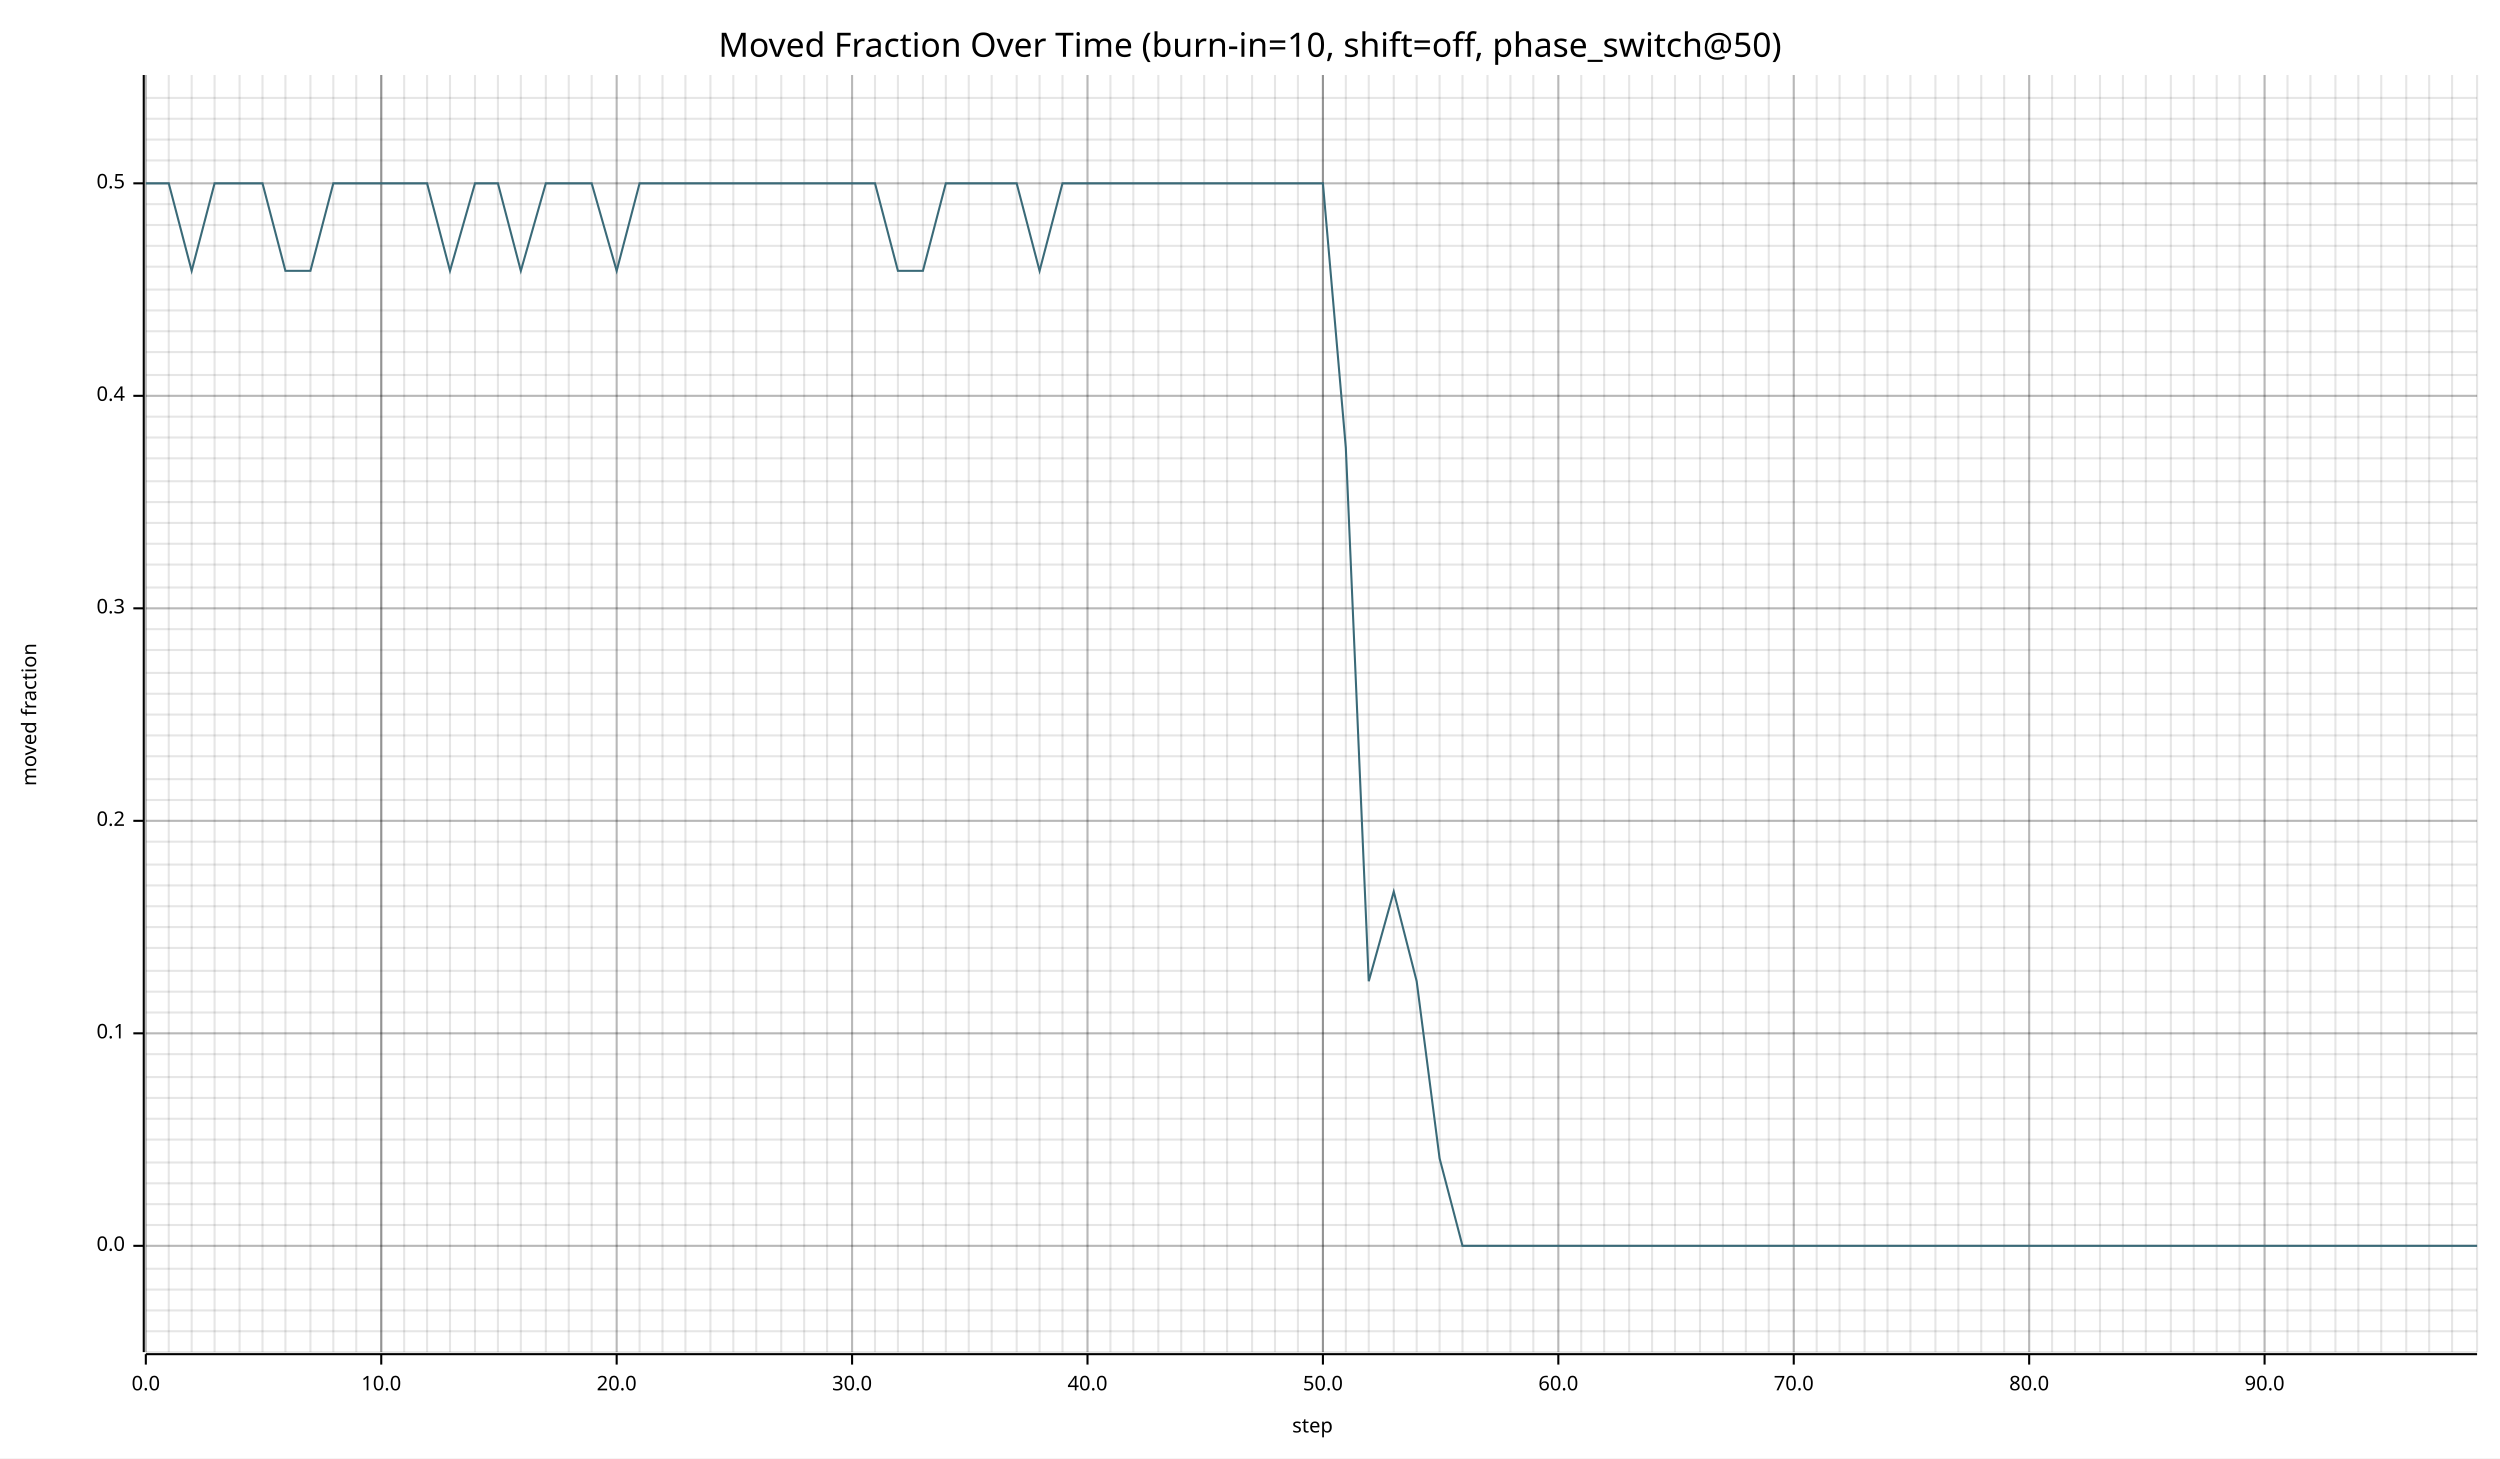
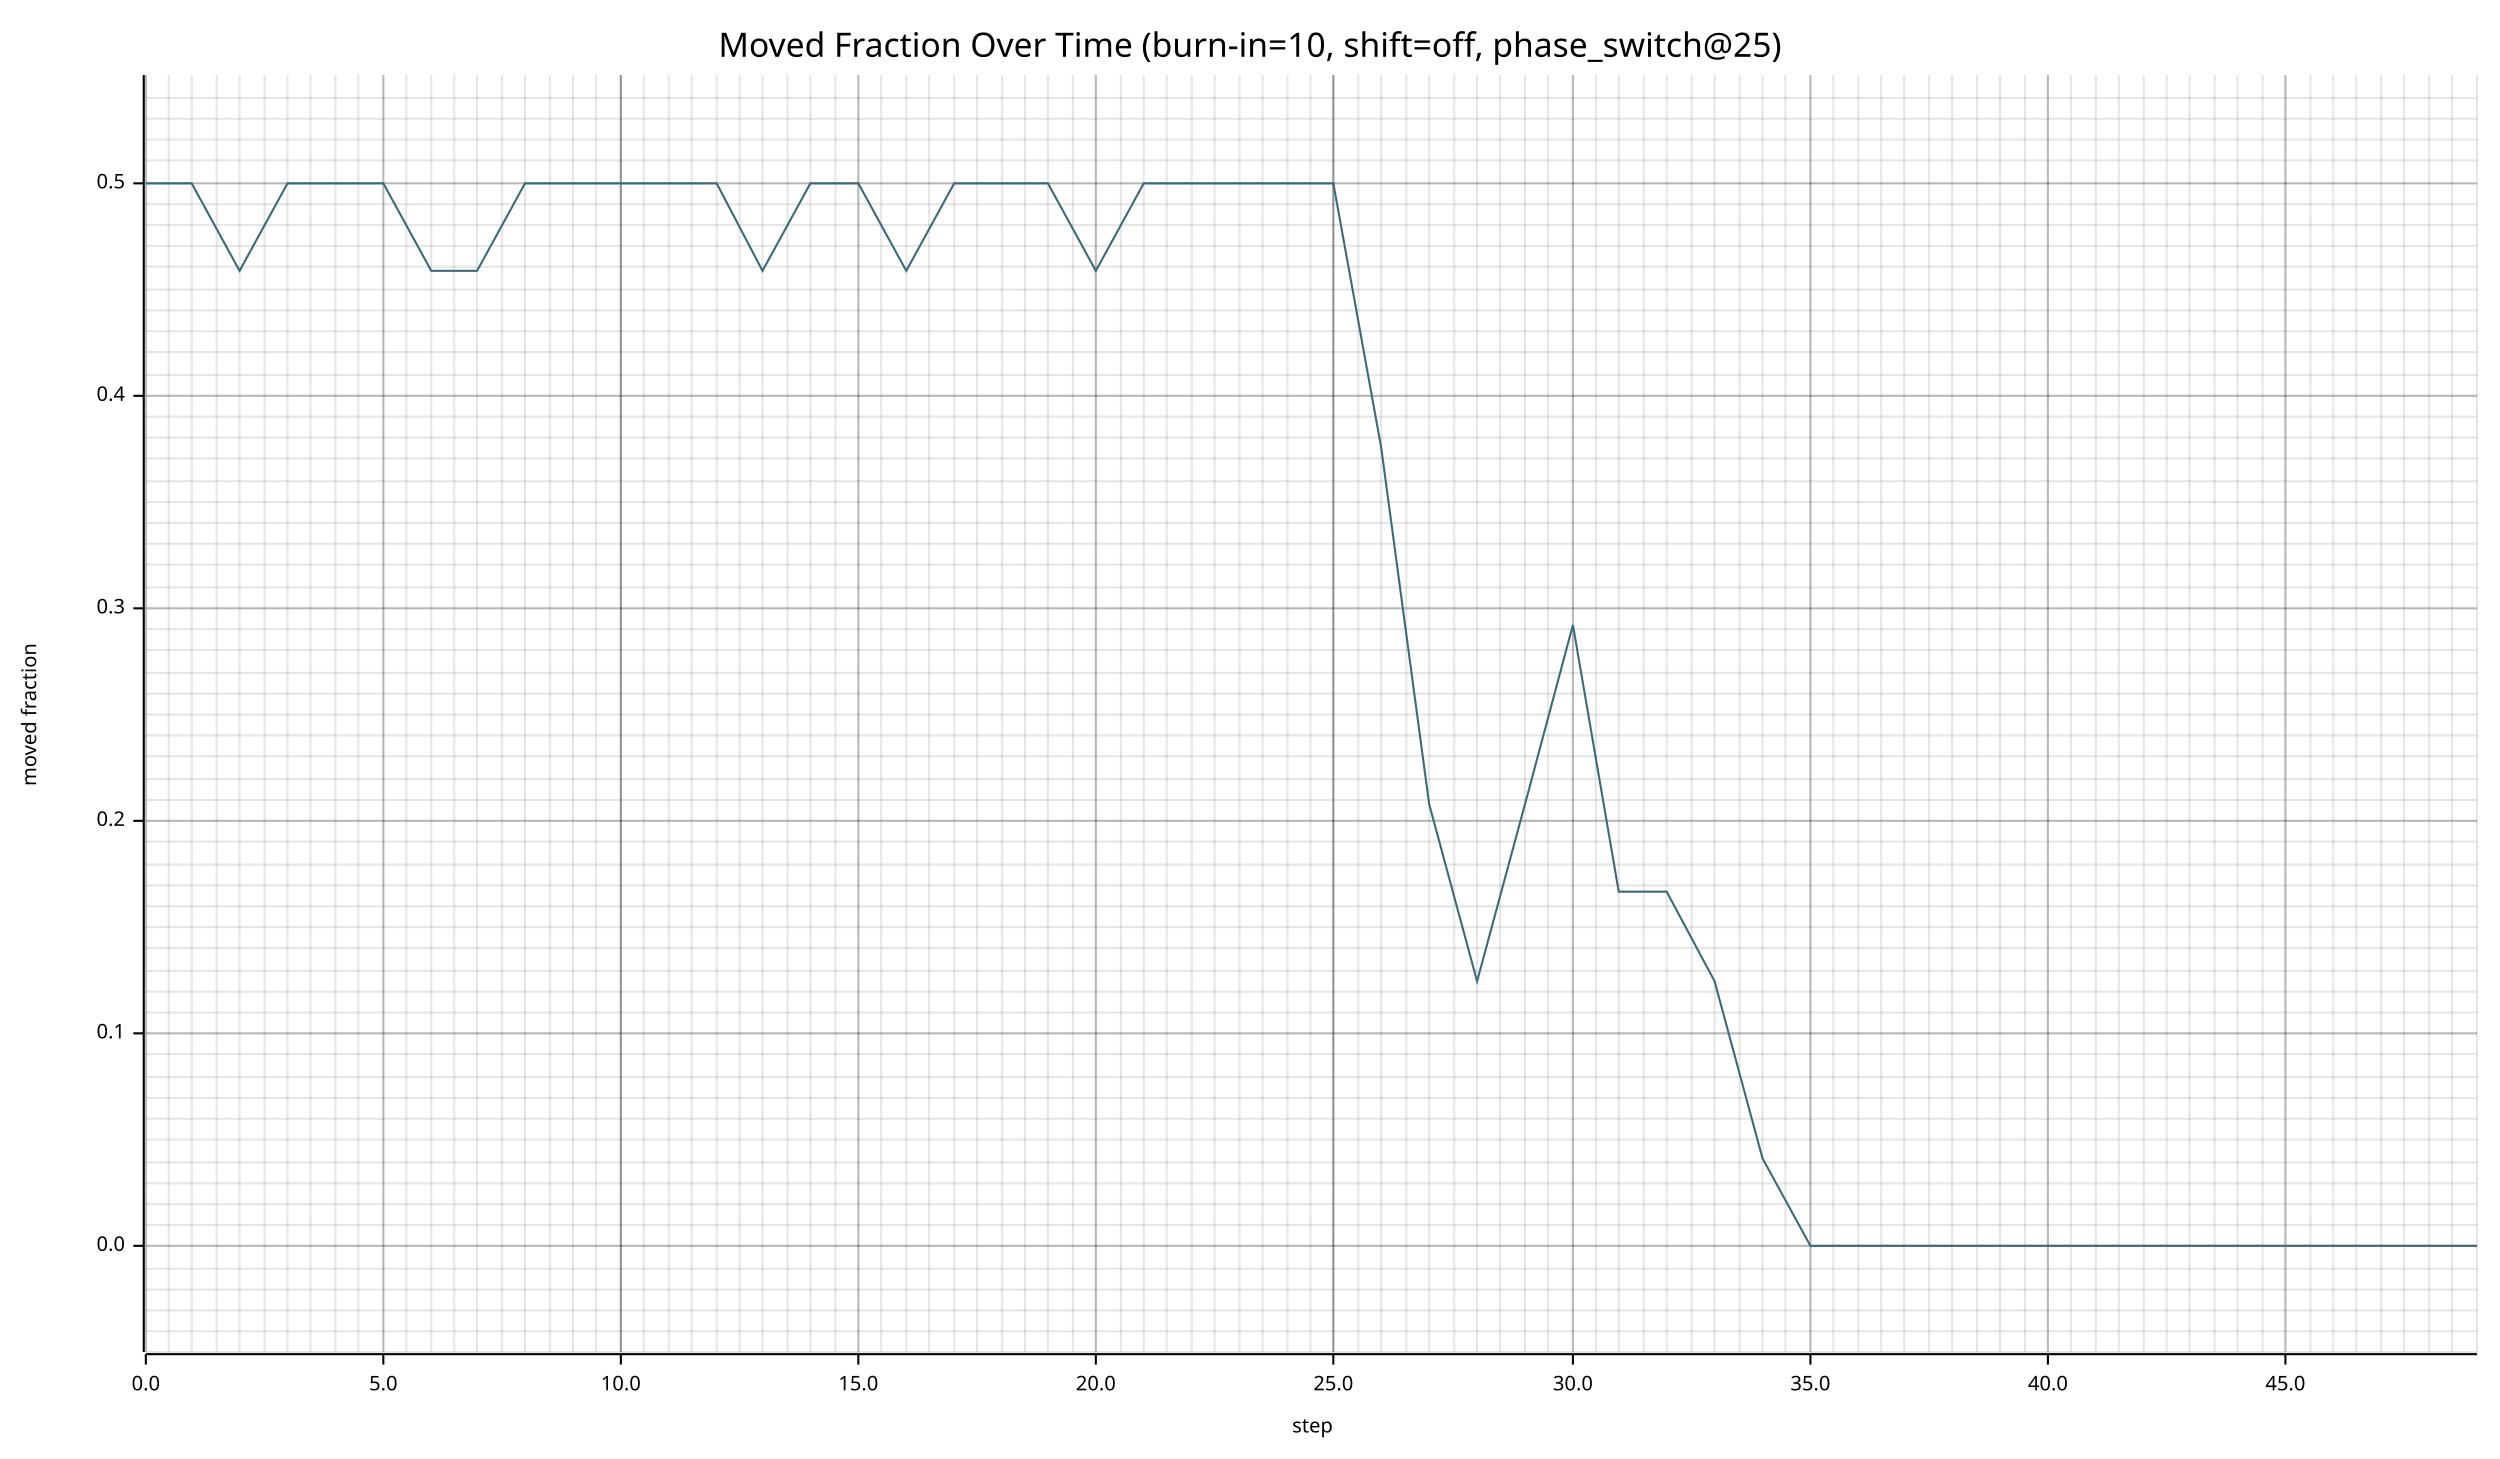
<svg xmlns="http://www.w3.org/2000/svg" width="1200" height="700" viewBox="0 0 1200 700">
  <rect x="0" y="0" width="1200" height="700" opacity="1" fill="#FFFFFF" stroke="none" />
  <text x="600" y="15" dy="0.76em" text-anchor="middle" font-family="sans-serif" font-size="16.129" opacity="1" fill="#000000">
- Moved Fraction Over Time (burn-in=10, shift=off, phase_switch@50)
+ Moved Fraction Over Time (burn-in=10, shift=off, phase_switch@25)
</text>
  <line opacity="0.1" stroke="#000000" stroke-width="1" x1="70" y1="649" x2="70" y2="36" />
  <line opacity="0.1" stroke="#000000" stroke-width="1" x1="81" y1="649" x2="81" y2="36" />
  <line opacity="0.1" stroke="#000000" stroke-width="1" x1="92" y1="649" x2="92" y2="36" />
-   <line opacity="0.1" stroke="#000000" stroke-width="1" x1="103" y1="649" x2="103" y2="36" />
+   <line opacity="0.1" stroke="#000000" stroke-width="1" x1="104" y1="649" x2="104" y2="36" />
  <line opacity="0.1" stroke="#000000" stroke-width="1" x1="115" y1="649" x2="115" y2="36" />
-   <line opacity="0.1" stroke="#000000" stroke-width="1" x1="126" y1="649" x2="126" y2="36" />
-   <line opacity="0.1" stroke="#000000" stroke-width="1" x1="137" y1="649" x2="137" y2="36" />
+   <line opacity="0.1" stroke="#000000" stroke-width="1" x1="127" y1="649" x2="127" y2="36" />
+   <line opacity="0.1" stroke="#000000" stroke-width="1" x1="138" y1="649" x2="138" y2="36" />
  <line opacity="0.1" stroke="#000000" stroke-width="1" x1="149" y1="649" x2="149" y2="36" />
-   <line opacity="0.1" stroke="#000000" stroke-width="1" x1="160" y1="649" x2="160" y2="36" />
-   <line opacity="0.1" stroke="#000000" stroke-width="1" x1="171" y1="649" x2="171" y2="36" />
-   <line opacity="0.1" stroke="#000000" stroke-width="1" x1="183" y1="649" x2="183" y2="36" />
-   <line opacity="0.1" stroke="#000000" stroke-width="1" x1="194" y1="649" x2="194" y2="36" />
-   <line opacity="0.1" stroke="#000000" stroke-width="1" x1="205" y1="649" x2="205" y2="36" />
-   <line opacity="0.1" stroke="#000000" stroke-width="1" x1="216" y1="649" x2="216" y2="36" />
-   <line opacity="0.1" stroke="#000000" stroke-width="1" x1="228" y1="649" x2="228" y2="36" />
-   <line opacity="0.1" stroke="#000000" stroke-width="1" x1="239" y1="649" x2="239" y2="36" />
-   <line opacity="0.1" stroke="#000000" stroke-width="1" x1="250" y1="649" x2="250" y2="36" />
-   <line opacity="0.1" stroke="#000000" stroke-width="1" x1="262" y1="649" x2="262" y2="36" />
-   <line opacity="0.1" stroke="#000000" stroke-width="1" x1="273" y1="649" x2="273" y2="36" />
-   <line opacity="0.1" stroke="#000000" stroke-width="1" x1="284" y1="649" x2="284" y2="36" />
-   <line opacity="0.1" stroke="#000000" stroke-width="1" x1="296" y1="649" x2="296" y2="36" />
-   <line opacity="0.1" stroke="#000000" stroke-width="1" x1="307" y1="649" x2="307" y2="36" />
-   <line opacity="0.1" stroke="#000000" stroke-width="1" x1="318" y1="649" x2="318" y2="36" />
-   <line opacity="0.1" stroke="#000000" stroke-width="1" x1="329" y1="649" x2="329" y2="36" />
-   <line opacity="0.1" stroke="#000000" stroke-width="1" x1="341" y1="649" x2="341" y2="36" />
-   <line opacity="0.1" stroke="#000000" stroke-width="1" x1="352" y1="649" x2="352" y2="36" />
-   <line opacity="0.1" stroke="#000000" stroke-width="1" x1="363" y1="649" x2="363" y2="36" />
-   <line opacity="0.1" stroke="#000000" stroke-width="1" x1="375" y1="649" x2="375" y2="36" />
-   <line opacity="0.1" stroke="#000000" stroke-width="1" x1="386" y1="649" x2="386" y2="36" />
-   <line opacity="0.1" stroke="#000000" stroke-width="1" x1="397" y1="649" x2="397" y2="36" />
-   <line opacity="0.1" stroke="#000000" stroke-width="1" x1="409" y1="649" x2="409" y2="36" />
-   <line opacity="0.1" stroke="#000000" stroke-width="1" x1="420" y1="649" x2="420" y2="36" />
-   <line opacity="0.1" stroke="#000000" stroke-width="1" x1="431" y1="649" x2="431" y2="36" />
-   <line opacity="0.1" stroke="#000000" stroke-width="1" x1="443" y1="649" x2="443" y2="36" />
-   <line opacity="0.1" stroke="#000000" stroke-width="1" x1="454" y1="649" x2="454" y2="36" />
-   <line opacity="0.1" stroke="#000000" stroke-width="1" x1="465" y1="649" x2="465" y2="36" />
-   <line opacity="0.1" stroke="#000000" stroke-width="1" x1="476" y1="649" x2="476" y2="36" />
-   <line opacity="0.1" stroke="#000000" stroke-width="1" x1="488" y1="649" x2="488" y2="36" />
-   <line opacity="0.1" stroke="#000000" stroke-width="1" x1="499" y1="649" x2="499" y2="36" />
-   <line opacity="0.1" stroke="#000000" stroke-width="1" x1="510" y1="649" x2="510" y2="36" />
-   <line opacity="0.1" stroke="#000000" stroke-width="1" x1="522" y1="649" x2="522" y2="36" />
-   <line opacity="0.1" stroke="#000000" stroke-width="1" x1="533" y1="649" x2="533" y2="36" />
-   <line opacity="0.1" stroke="#000000" stroke-width="1" x1="544" y1="649" x2="544" y2="36" />
-   <line opacity="0.1" stroke="#000000" stroke-width="1" x1="556" y1="649" x2="556" y2="36" />
-   <line opacity="0.1" stroke="#000000" stroke-width="1" x1="567" y1="649" x2="567" y2="36" />
-   <line opacity="0.1" stroke="#000000" stroke-width="1" x1="578" y1="649" x2="578" y2="36" />
-   <line opacity="0.1" stroke="#000000" stroke-width="1" x1="589" y1="649" x2="589" y2="36" />
-   <line opacity="0.1" stroke="#000000" stroke-width="1" x1="601" y1="649" x2="601" y2="36" />
-   <line opacity="0.1" stroke="#000000" stroke-width="1" x1="612" y1="649" x2="612" y2="36" />
-   <line opacity="0.1" stroke="#000000" stroke-width="1" x1="623" y1="649" x2="623" y2="36" />
-   <line opacity="0.1" stroke="#000000" stroke-width="1" x1="635" y1="649" x2="635" y2="36" />
-   <line opacity="0.1" stroke="#000000" stroke-width="1" x1="646" y1="649" x2="646" y2="36" />
-   <line opacity="0.1" stroke="#000000" stroke-width="1" x1="657" y1="649" x2="657" y2="36" />
-   <line opacity="0.1" stroke="#000000" stroke-width="1" x1="669" y1="649" x2="669" y2="36" />
-   <line opacity="0.1" stroke="#000000" stroke-width="1" x1="680" y1="649" x2="680" y2="36" />
-   <line opacity="0.1" stroke="#000000" stroke-width="1" x1="691" y1="649" x2="691" y2="36" />
-   <line opacity="0.1" stroke="#000000" stroke-width="1" x1="702" y1="649" x2="702" y2="36" />
-   <line opacity="0.1" stroke="#000000" stroke-width="1" x1="714" y1="649" x2="714" y2="36" />
-   <line opacity="0.1" stroke="#000000" stroke-width="1" x1="725" y1="649" x2="725" y2="36" />
-   <line opacity="0.1" stroke="#000000" stroke-width="1" x1="736" y1="649" x2="736" y2="36" />
-   <line opacity="0.1" stroke="#000000" stroke-width="1" x1="748" y1="649" x2="748" y2="36" />
-   <line opacity="0.1" stroke="#000000" stroke-width="1" x1="759" y1="649" x2="759" y2="36" />
-   <line opacity="0.1" stroke="#000000" stroke-width="1" x1="770" y1="649" x2="770" y2="36" />
-   <line opacity="0.1" stroke="#000000" stroke-width="1" x1="782" y1="649" x2="782" y2="36" />
-   <line opacity="0.1" stroke="#000000" stroke-width="1" x1="793" y1="649" x2="793" y2="36" />
-   <line opacity="0.1" stroke="#000000" stroke-width="1" x1="804" y1="649" x2="804" y2="36" />
-   <line opacity="0.1" stroke="#000000" stroke-width="1" x1="816" y1="649" x2="816" y2="36" />
-   <line opacity="0.1" stroke="#000000" stroke-width="1" x1="827" y1="649" x2="827" y2="36" />
-   <line opacity="0.1" stroke="#000000" stroke-width="1" x1="838" y1="649" x2="838" y2="36" />
-   <line opacity="0.1" stroke="#000000" stroke-width="1" x1="849" y1="649" x2="849" y2="36" />
-   <line opacity="0.1" stroke="#000000" stroke-width="1" x1="861" y1="649" x2="861" y2="36" />
-   <line opacity="0.1" stroke="#000000" stroke-width="1" x1="872" y1="649" x2="872" y2="36" />
-   <line opacity="0.1" stroke="#000000" stroke-width="1" x1="883" y1="649" x2="883" y2="36" />
-   <line opacity="0.1" stroke="#000000" stroke-width="1" x1="895" y1="649" x2="895" y2="36" />
-   <line opacity="0.1" stroke="#000000" stroke-width="1" x1="906" y1="649" x2="906" y2="36" />
-   <line opacity="0.1" stroke="#000000" stroke-width="1" x1="917" y1="649" x2="917" y2="36" />
-   <line opacity="0.1" stroke="#000000" stroke-width="1" x1="929" y1="649" x2="929" y2="36" />
-   <line opacity="0.1" stroke="#000000" stroke-width="1" x1="940" y1="649" x2="940" y2="36" />
-   <line opacity="0.1" stroke="#000000" stroke-width="1" x1="951" y1="649" x2="951" y2="36" />
-   <line opacity="0.1" stroke="#000000" stroke-width="1" x1="962" y1="649" x2="962" y2="36" />
-   <line opacity="0.1" stroke="#000000" stroke-width="1" x1="974" y1="649" x2="974" y2="36" />
-   <line opacity="0.1" stroke="#000000" stroke-width="1" x1="985" y1="649" x2="985" y2="36" />
-   <line opacity="0.1" stroke="#000000" stroke-width="1" x1="996" y1="649" x2="996" y2="36" />
-   <line opacity="0.1" stroke="#000000" stroke-width="1" x1="1008" y1="649" x2="1008" y2="36" />
-   <line opacity="0.1" stroke="#000000" stroke-width="1" x1="1019" y1="649" x2="1019" y2="36" />
-   <line opacity="0.1" stroke="#000000" stroke-width="1" x1="1030" y1="649" x2="1030" y2="36" />
-   <line opacity="0.1" stroke="#000000" stroke-width="1" x1="1042" y1="649" x2="1042" y2="36" />
-   <line opacity="0.1" stroke="#000000" stroke-width="1" x1="1053" y1="649" x2="1053" y2="36" />
-   <line opacity="0.1" stroke="#000000" stroke-width="1" x1="1064" y1="649" x2="1064" y2="36" />
-   <line opacity="0.1" stroke="#000000" stroke-width="1" x1="1075" y1="649" x2="1075" y2="36" />
-   <line opacity="0.1" stroke="#000000" stroke-width="1" x1="1087" y1="649" x2="1087" y2="36" />
-   <line opacity="0.1" stroke="#000000" stroke-width="1" x1="1098" y1="649" x2="1098" y2="36" />
+   <line opacity="0.1" stroke="#000000" stroke-width="1" x1="161" y1="649" x2="161" y2="36" />
+   <line opacity="0.1" stroke="#000000" stroke-width="1" x1="172" y1="649" x2="172" y2="36" />
+   <line opacity="0.1" stroke="#000000" stroke-width="1" x1="184" y1="649" x2="184" y2="36" />
+   <line opacity="0.1" stroke="#000000" stroke-width="1" x1="195" y1="649" x2="195" y2="36" />
+   <line opacity="0.1" stroke="#000000" stroke-width="1" x1="207" y1="649" x2="207" y2="36" />
+   <line opacity="0.1" stroke="#000000" stroke-width="1" x1="218" y1="649" x2="218" y2="36" />
+   <line opacity="0.1" stroke="#000000" stroke-width="1" x1="229" y1="649" x2="229" y2="36" />
+   <line opacity="0.1" stroke="#000000" stroke-width="1" x1="241" y1="649" x2="241" y2="36" />
+   <line opacity="0.1" stroke="#000000" stroke-width="1" x1="252" y1="649" x2="252" y2="36" />
+   <line opacity="0.1" stroke="#000000" stroke-width="1" x1="264" y1="649" x2="264" y2="36" />
+   <line opacity="0.1" stroke="#000000" stroke-width="1" x1="275" y1="649" x2="275" y2="36" />
+   <line opacity="0.1" stroke="#000000" stroke-width="1" x1="286" y1="649" x2="286" y2="36" />
+   <line opacity="0.1" stroke="#000000" stroke-width="1" x1="298" y1="649" x2="298" y2="36" />
+   <line opacity="0.1" stroke="#000000" stroke-width="1" x1="309" y1="649" x2="309" y2="36" />
+   <line opacity="0.1" stroke="#000000" stroke-width="1" x1="321" y1="649" x2="321" y2="36" />
+   <line opacity="0.1" stroke="#000000" stroke-width="1" x1="332" y1="649" x2="332" y2="36" />
+   <line opacity="0.1" stroke="#000000" stroke-width="1" x1="344" y1="649" x2="344" y2="36" />
+   <line opacity="0.1" stroke="#000000" stroke-width="1" x1="355" y1="649" x2="355" y2="36" />
+   <line opacity="0.1" stroke="#000000" stroke-width="1" x1="366" y1="649" x2="366" y2="36" />
+   <line opacity="0.1" stroke="#000000" stroke-width="1" x1="378" y1="649" x2="378" y2="36" />
+   <line opacity="0.1" stroke="#000000" stroke-width="1" x1="389" y1="649" x2="389" y2="36" />
+   <line opacity="0.1" stroke="#000000" stroke-width="1" x1="401" y1="649" x2="401" y2="36" />
+   <line opacity="0.1" stroke="#000000" stroke-width="1" x1="412" y1="649" x2="412" y2="36" />
+   <line opacity="0.1" stroke="#000000" stroke-width="1" x1="423" y1="649" x2="423" y2="36" />
+   <line opacity="0.1" stroke="#000000" stroke-width="1" x1="435" y1="649" x2="435" y2="36" />
+   <line opacity="0.1" stroke="#000000" stroke-width="1" x1="446" y1="649" x2="446" y2="36" />
+   <line opacity="0.1" stroke="#000000" stroke-width="1" x1="458" y1="649" x2="458" y2="36" />
+   <line opacity="0.1" stroke="#000000" stroke-width="1" x1="469" y1="649" x2="469" y2="36" />
+   <line opacity="0.1" stroke="#000000" stroke-width="1" x1="481" y1="649" x2="481" y2="36" />
+   <line opacity="0.1" stroke="#000000" stroke-width="1" x1="492" y1="649" x2="492" y2="36" />
+   <line opacity="0.1" stroke="#000000" stroke-width="1" x1="503" y1="649" x2="503" y2="36" />
+   <line opacity="0.1" stroke="#000000" stroke-width="1" x1="515" y1="649" x2="515" y2="36" />
+   <line opacity="0.1" stroke="#000000" stroke-width="1" x1="526" y1="649" x2="526" y2="36" />
+   <line opacity="0.1" stroke="#000000" stroke-width="1" x1="538" y1="649" x2="538" y2="36" />
+   <line opacity="0.1" stroke="#000000" stroke-width="1" x1="549" y1="649" x2="549" y2="36" />
+   <line opacity="0.1" stroke="#000000" stroke-width="1" x1="560" y1="649" x2="560" y2="36" />
+   <line opacity="0.1" stroke="#000000" stroke-width="1" x1="572" y1="649" x2="572" y2="36" />
+   <line opacity="0.1" stroke="#000000" stroke-width="1" x1="583" y1="649" x2="583" y2="36" />
+   <line opacity="0.1" stroke="#000000" stroke-width="1" x1="595" y1="649" x2="595" y2="36" />
+   <line opacity="0.1" stroke="#000000" stroke-width="1" x1="606" y1="649" x2="606" y2="36" />
+   <line opacity="0.1" stroke="#000000" stroke-width="1" x1="618" y1="649" x2="618" y2="36" />
+   <line opacity="0.1" stroke="#000000" stroke-width="1" x1="629" y1="649" x2="629" y2="36" />
+   <line opacity="0.1" stroke="#000000" stroke-width="1" x1="640" y1="649" x2="640" y2="36" />
+   <line opacity="0.1" stroke="#000000" stroke-width="1" x1="652" y1="649" x2="652" y2="36" />
+   <line opacity="0.1" stroke="#000000" stroke-width="1" x1="663" y1="649" x2="663" y2="36" />
+   <line opacity="0.1" stroke="#000000" stroke-width="1" x1="675" y1="649" x2="675" y2="36" />
+   <line opacity="0.1" stroke="#000000" stroke-width="1" x1="686" y1="649" x2="686" y2="36" />
+   <line opacity="0.1" stroke="#000000" stroke-width="1" x1="698" y1="649" x2="698" y2="36" />
+   <line opacity="0.1" stroke="#000000" stroke-width="1" x1="709" y1="649" x2="709" y2="36" />
+   <line opacity="0.1" stroke="#000000" stroke-width="1" x1="720" y1="649" x2="720" y2="36" />
+   <line opacity="0.1" stroke="#000000" stroke-width="1" x1="732" y1="649" x2="732" y2="36" />
+   <line opacity="0.1" stroke="#000000" stroke-width="1" x1="743" y1="649" x2="743" y2="36" />
+   <line opacity="0.1" stroke="#000000" stroke-width="1" x1="755" y1="649" x2="755" y2="36" />
+   <line opacity="0.1" stroke="#000000" stroke-width="1" x1="766" y1="649" x2="766" y2="36" />
+   <line opacity="0.1" stroke="#000000" stroke-width="1" x1="777" y1="649" x2="777" y2="36" />
+   <line opacity="0.1" stroke="#000000" stroke-width="1" x1="789" y1="649" x2="789" y2="36" />
+   <line opacity="0.1" stroke="#000000" stroke-width="1" x1="800" y1="649" x2="800" y2="36" />
+   <line opacity="0.1" stroke="#000000" stroke-width="1" x1="812" y1="649" x2="812" y2="36" />
+   <line opacity="0.1" stroke="#000000" stroke-width="1" x1="823" y1="649" x2="823" y2="36" />
+   <line opacity="0.1" stroke="#000000" stroke-width="1" x1="835" y1="649" x2="835" y2="36" />
+   <line opacity="0.1" stroke="#000000" stroke-width="1" x1="846" y1="649" x2="846" y2="36" />
+   <line opacity="0.1" stroke="#000000" stroke-width="1" x1="857" y1="649" x2="857" y2="36" />
+   <line opacity="0.1" stroke="#000000" stroke-width="1" x1="869" y1="649" x2="869" y2="36" />
+   <line opacity="0.1" stroke="#000000" stroke-width="1" x1="880" y1="649" x2="880" y2="36" />
+   <line opacity="0.1" stroke="#000000" stroke-width="1" x1="892" y1="649" x2="892" y2="36" />
+   <line opacity="0.1" stroke="#000000" stroke-width="1" x1="903" y1="649" x2="903" y2="36" />
+   <line opacity="0.1" stroke="#000000" stroke-width="1" x1="914" y1="649" x2="914" y2="36" />
+   <line opacity="0.1" stroke="#000000" stroke-width="1" x1="926" y1="649" x2="926" y2="36" />
+   <line opacity="0.1" stroke="#000000" stroke-width="1" x1="937" y1="649" x2="937" y2="36" />
+   <line opacity="0.1" stroke="#000000" stroke-width="1" x1="949" y1="649" x2="949" y2="36" />
+   <line opacity="0.1" stroke="#000000" stroke-width="1" x1="960" y1="649" x2="960" y2="36" />
+   <line opacity="0.1" stroke="#000000" stroke-width="1" x1="972" y1="649" x2="972" y2="36" />
+   <line opacity="0.1" stroke="#000000" stroke-width="1" x1="983" y1="649" x2="983" y2="36" />
+   <line opacity="0.1" stroke="#000000" stroke-width="1" x1="994" y1="649" x2="994" y2="36" />
+   <line opacity="0.1" stroke="#000000" stroke-width="1" x1="1006" y1="649" x2="1006" y2="36" />
+   <line opacity="0.1" stroke="#000000" stroke-width="1" x1="1017" y1="649" x2="1017" y2="36" />
+   <line opacity="0.1" stroke="#000000" stroke-width="1" x1="1029" y1="649" x2="1029" y2="36" />
+   <line opacity="0.1" stroke="#000000" stroke-width="1" x1="1040" y1="649" x2="1040" y2="36" />
+   <line opacity="0.1" stroke="#000000" stroke-width="1" x1="1051" y1="649" x2="1051" y2="36" />
+   <line opacity="0.1" stroke="#000000" stroke-width="1" x1="1063" y1="649" x2="1063" y2="36" />
+   <line opacity="0.1" stroke="#000000" stroke-width="1" x1="1074" y1="649" x2="1074" y2="36" />
+   <line opacity="0.1" stroke="#000000" stroke-width="1" x1="1086" y1="649" x2="1086" y2="36" />
+   <line opacity="0.1" stroke="#000000" stroke-width="1" x1="1097" y1="649" x2="1097" y2="36" />
  <line opacity="0.1" stroke="#000000" stroke-width="1" x1="1109" y1="649" x2="1109" y2="36" />
-   <line opacity="0.1" stroke="#000000" stroke-width="1" x1="1121" y1="649" x2="1121" y2="36" />
-   <line opacity="0.1" stroke="#000000" stroke-width="1" x1="1132" y1="649" x2="1132" y2="36" />
+   <line opacity="0.1" stroke="#000000" stroke-width="1" x1="1120" y1="649" x2="1120" y2="36" />
+   <line opacity="0.1" stroke="#000000" stroke-width="1" x1="1131" y1="649" x2="1131" y2="36" />
  <line opacity="0.1" stroke="#000000" stroke-width="1" x1="1143" y1="649" x2="1143" y2="36" />
-   <line opacity="0.1" stroke="#000000" stroke-width="1" x1="1155" y1="649" x2="1155" y2="36" />
+   <line opacity="0.1" stroke="#000000" stroke-width="1" x1="1154" y1="649" x2="1154" y2="36" />
  <line opacity="0.1" stroke="#000000" stroke-width="1" x1="1166" y1="649" x2="1166" y2="36" />
  <line opacity="0.1" stroke="#000000" stroke-width="1" x1="1177" y1="649" x2="1177" y2="36" />
  <line opacity="0.1" stroke="#000000" stroke-width="1" x1="1189" y1="649" x2="1189" y2="36" />
  <line opacity="0.1" stroke="#000000" stroke-width="1" x1="70" y1="649" x2="1189" y2="649" />
  <line opacity="0.1" stroke="#000000" stroke-width="1" x1="70" y1="639" x2="1189" y2="639" />
  <line opacity="0.1" stroke="#000000" stroke-width="1" x1="70" y1="629" x2="1189" y2="629" />
  <line opacity="0.1" stroke="#000000" stroke-width="1" x1="70" y1="619" x2="1189" y2="619" />
  <line opacity="0.1" stroke="#000000" stroke-width="1" x1="70" y1="609" x2="1189" y2="609" />
  <line opacity="0.1" stroke="#000000" stroke-width="1" x1="70" y1="598" x2="1189" y2="598" />
  <line opacity="0.1" stroke="#000000" stroke-width="1" x1="70" y1="588" x2="1189" y2="588" />
  <line opacity="0.1" stroke="#000000" stroke-width="1" x1="70" y1="578" x2="1189" y2="578" />
  <line opacity="0.1" stroke="#000000" stroke-width="1" x1="70" y1="568" x2="1189" y2="568" />
  <line opacity="0.1" stroke="#000000" stroke-width="1" x1="70" y1="558" x2="1189" y2="558" />
  <line opacity="0.1" stroke="#000000" stroke-width="1" x1="70" y1="547" x2="1189" y2="547" />
  <line opacity="0.1" stroke="#000000" stroke-width="1" x1="70" y1="537" x2="1189" y2="537" />
  <line opacity="0.1" stroke="#000000" stroke-width="1" x1="70" y1="527" x2="1189" y2="527" />
  <line opacity="0.1" stroke="#000000" stroke-width="1" x1="70" y1="517" x2="1189" y2="517" />
  <line opacity="0.1" stroke="#000000" stroke-width="1" x1="70" y1="506" x2="1189" y2="506" />
  <line opacity="0.1" stroke="#000000" stroke-width="1" x1="70" y1="496" x2="1189" y2="496" />
  <line opacity="0.1" stroke="#000000" stroke-width="1" x1="70" y1="486" x2="1189" y2="486" />
  <line opacity="0.1" stroke="#000000" stroke-width="1" x1="70" y1="476" x2="1189" y2="476" />
  <line opacity="0.1" stroke="#000000" stroke-width="1" x1="70" y1="466" x2="1189" y2="466" />
  <line opacity="0.1" stroke="#000000" stroke-width="1" x1="70" y1="455" x2="1189" y2="455" />
  <line opacity="0.1" stroke="#000000" stroke-width="1" x1="70" y1="445" x2="1189" y2="445" />
  <line opacity="0.1" stroke="#000000" stroke-width="1" x1="70" y1="435" x2="1189" y2="435" />
  <line opacity="0.1" stroke="#000000" stroke-width="1" x1="70" y1="425" x2="1189" y2="425" />
  <line opacity="0.1" stroke="#000000" stroke-width="1" x1="70" y1="415" x2="1189" y2="415" />
  <line opacity="0.1" stroke="#000000" stroke-width="1" x1="70" y1="404" x2="1189" y2="404" />
  <line opacity="0.1" stroke="#000000" stroke-width="1" x1="70" y1="394" x2="1189" y2="394" />
  <line opacity="0.1" stroke="#000000" stroke-width="1" x1="70" y1="384" x2="1189" y2="384" />
  <line opacity="0.1" stroke="#000000" stroke-width="1" x1="70" y1="374" x2="1189" y2="374" />
  <line opacity="0.1" stroke="#000000" stroke-width="1" x1="70" y1="363" x2="1189" y2="363" />
  <line opacity="0.1" stroke="#000000" stroke-width="1" x1="70" y1="353" x2="1189" y2="353" />
  <line opacity="0.1" stroke="#000000" stroke-width="1" x1="70" y1="343" x2="1189" y2="343" />
  <line opacity="0.1" stroke="#000000" stroke-width="1" x1="70" y1="333" x2="1189" y2="333" />
  <line opacity="0.1" stroke="#000000" stroke-width="1" x1="70" y1="323" x2="1189" y2="323" />
  <line opacity="0.1" stroke="#000000" stroke-width="1" x1="70" y1="312" x2="1189" y2="312" />
  <line opacity="0.1" stroke="#000000" stroke-width="1" x1="70" y1="302" x2="1189" y2="302" />
  <line opacity="0.1" stroke="#000000" stroke-width="1" x1="70" y1="292" x2="1189" y2="292" />
  <line opacity="0.1" stroke="#000000" stroke-width="1" x1="70" y1="282" x2="1189" y2="282" />
  <line opacity="0.1" stroke="#000000" stroke-width="1" x1="70" y1="271" x2="1189" y2="271" />
  <line opacity="0.1" stroke="#000000" stroke-width="1" x1="70" y1="261" x2="1189" y2="261" />
  <line opacity="0.1" stroke="#000000" stroke-width="1" x1="70" y1="251" x2="1189" y2="251" />
  <line opacity="0.1" stroke="#000000" stroke-width="1" x1="70" y1="241" x2="1189" y2="241" />
  <line opacity="0.1" stroke="#000000" stroke-width="1" x1="70" y1="231" x2="1189" y2="231" />
  <line opacity="0.1" stroke="#000000" stroke-width="1" x1="70" y1="220" x2="1189" y2="220" />
  <line opacity="0.1" stroke="#000000" stroke-width="1" x1="70" y1="210" x2="1189" y2="210" />
  <line opacity="0.1" stroke="#000000" stroke-width="1" x1="70" y1="200" x2="1189" y2="200" />
  <line opacity="0.1" stroke="#000000" stroke-width="1" x1="70" y1="190" x2="1189" y2="190" />
  <line opacity="0.1" stroke="#000000" stroke-width="1" x1="70" y1="180" x2="1189" y2="180" />
  <line opacity="0.1" stroke="#000000" stroke-width="1" x1="70" y1="169" x2="1189" y2="169" />
  <line opacity="0.1" stroke="#000000" stroke-width="1" x1="70" y1="159" x2="1189" y2="159" />
  <line opacity="0.1" stroke="#000000" stroke-width="1" x1="70" y1="149" x2="1189" y2="149" />
  <line opacity="0.1" stroke="#000000" stroke-width="1" x1="70" y1="139" x2="1189" y2="139" />
  <line opacity="0.1" stroke="#000000" stroke-width="1" x1="70" y1="128" x2="1189" y2="128" />
  <line opacity="0.1" stroke="#000000" stroke-width="1" x1="70" y1="118" x2="1189" y2="118" />
  <line opacity="0.1" stroke="#000000" stroke-width="1" x1="70" y1="108" x2="1189" y2="108" />
  <line opacity="0.1" stroke="#000000" stroke-width="1" x1="70" y1="98" x2="1189" y2="98" />
  <line opacity="0.1" stroke="#000000" stroke-width="1" x1="70" y1="88" x2="1189" y2="88" />
  <line opacity="0.1" stroke="#000000" stroke-width="1" x1="70" y1="77" x2="1189" y2="77" />
  <line opacity="0.1" stroke="#000000" stroke-width="1" x1="70" y1="67" x2="1189" y2="67" />
  <line opacity="0.1" stroke="#000000" stroke-width="1" x1="70" y1="57" x2="1189" y2="57" />
  <line opacity="0.1" stroke="#000000" stroke-width="1" x1="70" y1="47" x2="1189" y2="47" />
  <text x="10" y="343" dy="0.76em" text-anchor="middle" font-family="sans-serif" font-size="9.677" opacity="1" fill="#000000" transform="rotate(270, 10, 343)">
moved fraction
</text>
  <text x="630" y="690" dy="-0.5ex" text-anchor="middle" font-family="sans-serif" font-size="9.677" opacity="1" fill="#000000">
step
</text>
  <line opacity="0.2" stroke="#000000" stroke-width="1" x1="70" y1="649" x2="70" y2="36" />
-   <line opacity="0.2" stroke="#000000" stroke-width="1" x1="183" y1="649" x2="183" y2="36" />
-   <line opacity="0.2" stroke="#000000" stroke-width="1" x1="296" y1="649" x2="296" y2="36" />
-   <line opacity="0.2" stroke="#000000" stroke-width="1" x1="409" y1="649" x2="409" y2="36" />
-   <line opacity="0.2" stroke="#000000" stroke-width="1" x1="522" y1="649" x2="522" y2="36" />
-   <line opacity="0.2" stroke="#000000" stroke-width="1" x1="635" y1="649" x2="635" y2="36" />
-   <line opacity="0.2" stroke="#000000" stroke-width="1" x1="748" y1="649" x2="748" y2="36" />
-   <line opacity="0.2" stroke="#000000" stroke-width="1" x1="861" y1="649" x2="861" y2="36" />
-   <line opacity="0.2" stroke="#000000" stroke-width="1" x1="974" y1="649" x2="974" y2="36" />
-   <line opacity="0.2" stroke="#000000" stroke-width="1" x1="1087" y1="649" x2="1087" y2="36" />
+   <line opacity="0.2" stroke="#000000" stroke-width="1" x1="184" y1="649" x2="184" y2="36" />
+   <line opacity="0.2" stroke="#000000" stroke-width="1" x1="298" y1="649" x2="298" y2="36" />
+   <line opacity="0.2" stroke="#000000" stroke-width="1" x1="412" y1="649" x2="412" y2="36" />
+   <line opacity="0.2" stroke="#000000" stroke-width="1" x1="526" y1="649" x2="526" y2="36" />
+   <line opacity="0.2" stroke="#000000" stroke-width="1" x1="640" y1="649" x2="640" y2="36" />
+   <line opacity="0.2" stroke="#000000" stroke-width="1" x1="755" y1="649" x2="755" y2="36" />
+   <line opacity="0.2" stroke="#000000" stroke-width="1" x1="869" y1="649" x2="869" y2="36" />
+   <line opacity="0.2" stroke="#000000" stroke-width="1" x1="983" y1="649" x2="983" y2="36" />
+   <line opacity="0.2" stroke="#000000" stroke-width="1" x1="1097" y1="649" x2="1097" y2="36" />
  <line opacity="0.2" stroke="#000000" stroke-width="1" x1="70" y1="598" x2="1189" y2="598" />
  <line opacity="0.2" stroke="#000000" stroke-width="1" x1="70" y1="496" x2="1189" y2="496" />
  <line opacity="0.2" stroke="#000000" stroke-width="1" x1="70" y1="394" x2="1189" y2="394" />
  <line opacity="0.2" stroke="#000000" stroke-width="1" x1="70" y1="292" x2="1189" y2="292" />
  <line opacity="0.2" stroke="#000000" stroke-width="1" x1="70" y1="190" x2="1189" y2="190" />
  <line opacity="0.2" stroke="#000000" stroke-width="1" x1="70" y1="88" x2="1189" y2="88" />
  <polyline fill="none" opacity="1" stroke="#000000" stroke-width="1" points="69,36 69,649 " />
  <text x="60" y="598" dy="0.5ex" text-anchor="end" font-family="sans-serif" font-size="9.677" opacity="1" fill="#000000">
0.0
</text>
  <polyline fill="none" opacity="1" stroke="#000000" stroke-width="1" points="64,598 69,598 " />
  <text x="60" y="496" dy="0.5ex" text-anchor="end" font-family="sans-serif" font-size="9.677" opacity="1" fill="#000000">
0.1
</text>
  <polyline fill="none" opacity="1" stroke="#000000" stroke-width="1" points="64,496 69,496 " />
  <text x="60" y="394" dy="0.5ex" text-anchor="end" font-family="sans-serif" font-size="9.677" opacity="1" fill="#000000">
0.2
</text>
  <polyline fill="none" opacity="1" stroke="#000000" stroke-width="1" points="64,394 69,394 " />
  <text x="60" y="292" dy="0.5ex" text-anchor="end" font-family="sans-serif" font-size="9.677" opacity="1" fill="#000000">
0.3
</text>
  <polyline fill="none" opacity="1" stroke="#000000" stroke-width="1" points="64,292 69,292 " />
  <text x="60" y="190" dy="0.5ex" text-anchor="end" font-family="sans-serif" font-size="9.677" opacity="1" fill="#000000">
0.4
</text>
  <polyline fill="none" opacity="1" stroke="#000000" stroke-width="1" points="64,190 69,190 " />
  <text x="60" y="88" dy="0.5ex" text-anchor="end" font-family="sans-serif" font-size="9.677" opacity="1" fill="#000000">
0.5
</text>
  <polyline fill="none" opacity="1" stroke="#000000" stroke-width="1" points="64,88 69,88 " />
  <polyline fill="none" opacity="1" stroke="#000000" stroke-width="1" points="70,650 1189,650 " />
  <text x="70" y="660" dy="0.76em" text-anchor="middle" font-family="sans-serif" font-size="9.677" opacity="1" fill="#000000">
0.0
</text>
  <polyline fill="none" opacity="1" stroke="#000000" stroke-width="1" points="70,650 70,655 " />
-   <text x="183" y="660" dy="0.76em" text-anchor="middle" font-family="sans-serif" font-size="9.677" opacity="1" fill="#000000">
+   <text x="184" y="660" dy="0.76em" text-anchor="middle" font-family="sans-serif" font-size="9.677" opacity="1" fill="#000000">
+ 5.0
+ </text>
+   <polyline fill="none" opacity="1" stroke="#000000" stroke-width="1" points="184,650 184,655 " />
+   <text x="298" y="660" dy="0.76em" text-anchor="middle" font-family="sans-serif" font-size="9.677" opacity="1" fill="#000000">
10.0
</text>
-   <polyline fill="none" opacity="1" stroke="#000000" stroke-width="1" points="183,650 183,655 " />
-   <text x="296" y="660" dy="0.76em" text-anchor="middle" font-family="sans-serif" font-size="9.677" opacity="1" fill="#000000">
+   <polyline fill="none" opacity="1" stroke="#000000" stroke-width="1" points="298,650 298,655 " />
+   <text x="412" y="660" dy="0.76em" text-anchor="middle" font-family="sans-serif" font-size="9.677" opacity="1" fill="#000000">
+ 15.0
+ </text>
+   <polyline fill="none" opacity="1" stroke="#000000" stroke-width="1" points="412,650 412,655 " />
+   <text x="526" y="660" dy="0.76em" text-anchor="middle" font-family="sans-serif" font-size="9.677" opacity="1" fill="#000000">
20.0
</text>
-   <polyline fill="none" opacity="1" stroke="#000000" stroke-width="1" points="296,650 296,655 " />
-   <text x="409" y="660" dy="0.76em" text-anchor="middle" font-family="sans-serif" font-size="9.677" opacity="1" fill="#000000">
+   <polyline fill="none" opacity="1" stroke="#000000" stroke-width="1" points="526,650 526,655 " />
+   <text x="640" y="660" dy="0.76em" text-anchor="middle" font-family="sans-serif" font-size="9.677" opacity="1" fill="#000000">
+ 25.0
+ </text>
+   <polyline fill="none" opacity="1" stroke="#000000" stroke-width="1" points="640,650 640,655 " />
+   <text x="755" y="660" dy="0.76em" text-anchor="middle" font-family="sans-serif" font-size="9.677" opacity="1" fill="#000000">
30.0
</text>
-   <polyline fill="none" opacity="1" stroke="#000000" stroke-width="1" points="409,650 409,655 " />
-   <text x="522" y="660" dy="0.76em" text-anchor="middle" font-family="sans-serif" font-size="9.677" opacity="1" fill="#000000">
+   <polyline fill="none" opacity="1" stroke="#000000" stroke-width="1" points="755,650 755,655 " />
+   <text x="869" y="660" dy="0.76em" text-anchor="middle" font-family="sans-serif" font-size="9.677" opacity="1" fill="#000000">
+ 35.0
+ </text>
+   <polyline fill="none" opacity="1" stroke="#000000" stroke-width="1" points="869,650 869,655 " />
+   <text x="983" y="660" dy="0.76em" text-anchor="middle" font-family="sans-serif" font-size="9.677" opacity="1" fill="#000000">
40.0
</text>
-   <polyline fill="none" opacity="1" stroke="#000000" stroke-width="1" points="522,650 522,655 " />
-   <text x="635" y="660" dy="0.76em" text-anchor="middle" font-family="sans-serif" font-size="9.677" opacity="1" fill="#000000">
- 50.0
- </text>
-   <polyline fill="none" opacity="1" stroke="#000000" stroke-width="1" points="635,650 635,655 " />
-   <text x="748" y="660" dy="0.76em" text-anchor="middle" font-family="sans-serif" font-size="9.677" opacity="1" fill="#000000">
- 60.0
- </text>
-   <polyline fill="none" opacity="1" stroke="#000000" stroke-width="1" points="748,650 748,655 " />
-   <text x="861" y="660" dy="0.76em" text-anchor="middle" font-family="sans-serif" font-size="9.677" opacity="1" fill="#000000">
- 70.0
- </text>
-   <polyline fill="none" opacity="1" stroke="#000000" stroke-width="1" points="861,650 861,655 " />
-   <text x="974" y="660" dy="0.76em" text-anchor="middle" font-family="sans-serif" font-size="9.677" opacity="1" fill="#000000">
- 80.0
- </text>
-   <polyline fill="none" opacity="1" stroke="#000000" stroke-width="1" points="974,650 974,655 " />
-   <text x="1087" y="660" dy="0.76em" text-anchor="middle" font-family="sans-serif" font-size="9.677" opacity="1" fill="#000000">
- 90.0
- </text>
-   <polyline fill="none" opacity="1" stroke="#000000" stroke-width="1" points="1087,650 1087,655 " />
-   <polyline fill="none" opacity="0.2" stroke="#000000" stroke-width="1" points="183,649 183,36 " />
-   <polyline fill="none" opacity="0.2" stroke="#000000" stroke-width="1" points="635,649 635,36 " />
-   <polyline fill="none" opacity="1" stroke="#3A6A78" stroke-width="1" points="70,88 81,88 92,130 103,88 115,88 126,88 137,130 149,130 160,88 171,88 183,88 194,88 205,88 216,130 228,88 239,88 250,130 262,88 273,88 284,88 296,130 307,88 318,88 329,88 341,88 352,88 363,88 375,88 386,88 397,88 409,88 420,88 431,130 443,130 454,88 465,88 476,88 488,88 499,130 510,88 522,88 533,88 544,88 556,88 567,88 578,88 589,88 601,88 612,88 623,88 635,88 646,215 657,471 669,428 680,471 691,556 702,598 714,598 725,598 736,598 748,598 759,598 770,598 782,598 793,598 804,598 816,598 827,598 838,598 849,598 861,598 872,598 883,598 895,598 906,598 917,598 929,598 940,598 951,598 962,598 974,598 985,598 996,598 1008,598 1019,598 1030,598 1042,598 1053,598 1064,598 1075,598 1087,598 1098,598 1109,598 1121,598 1132,598 1143,598 1155,598 1166,598 1177,598 1189,598 " />
+   <polyline fill="none" opacity="1" stroke="#000000" stroke-width="1" points="983,650 983,655 " />
+   <text x="1097" y="660" dy="0.76em" text-anchor="middle" font-family="sans-serif" font-size="9.677" opacity="1" fill="#000000">
+ 45.0
+ </text>
+   <polyline fill="none" opacity="1" stroke="#000000" stroke-width="1" points="1097,650 1097,655 " />
+   <polyline fill="none" opacity="0.2" stroke="#000000" stroke-width="1" points="298,649 298,36 " />
+   <polyline fill="none" opacity="0.2" stroke="#000000" stroke-width="1" points="640,649 640,36 " />
+   <polyline fill="none" opacity="1" stroke="#3A6A78" stroke-width="1" points="70,88 92,88 115,130 138,88 161,88 184,88 207,130 229,130 252,88 275,88 298,88 321,88 344,88 366,130 389,88 412,88 435,130 458,88 481,88 503,88 526,130 549,88 572,88 595,88 618,88 640,88 663,215 686,386 709,471 732,386 755,300 777,428 800,428 823,471 846,556 869,598 892,598 914,598 937,598 960,598 983,598 1006,598 1029,598 1051,598 1074,598 1097,598 1120,598 1143,598 1166,598 1189,598 " />
</svg>
